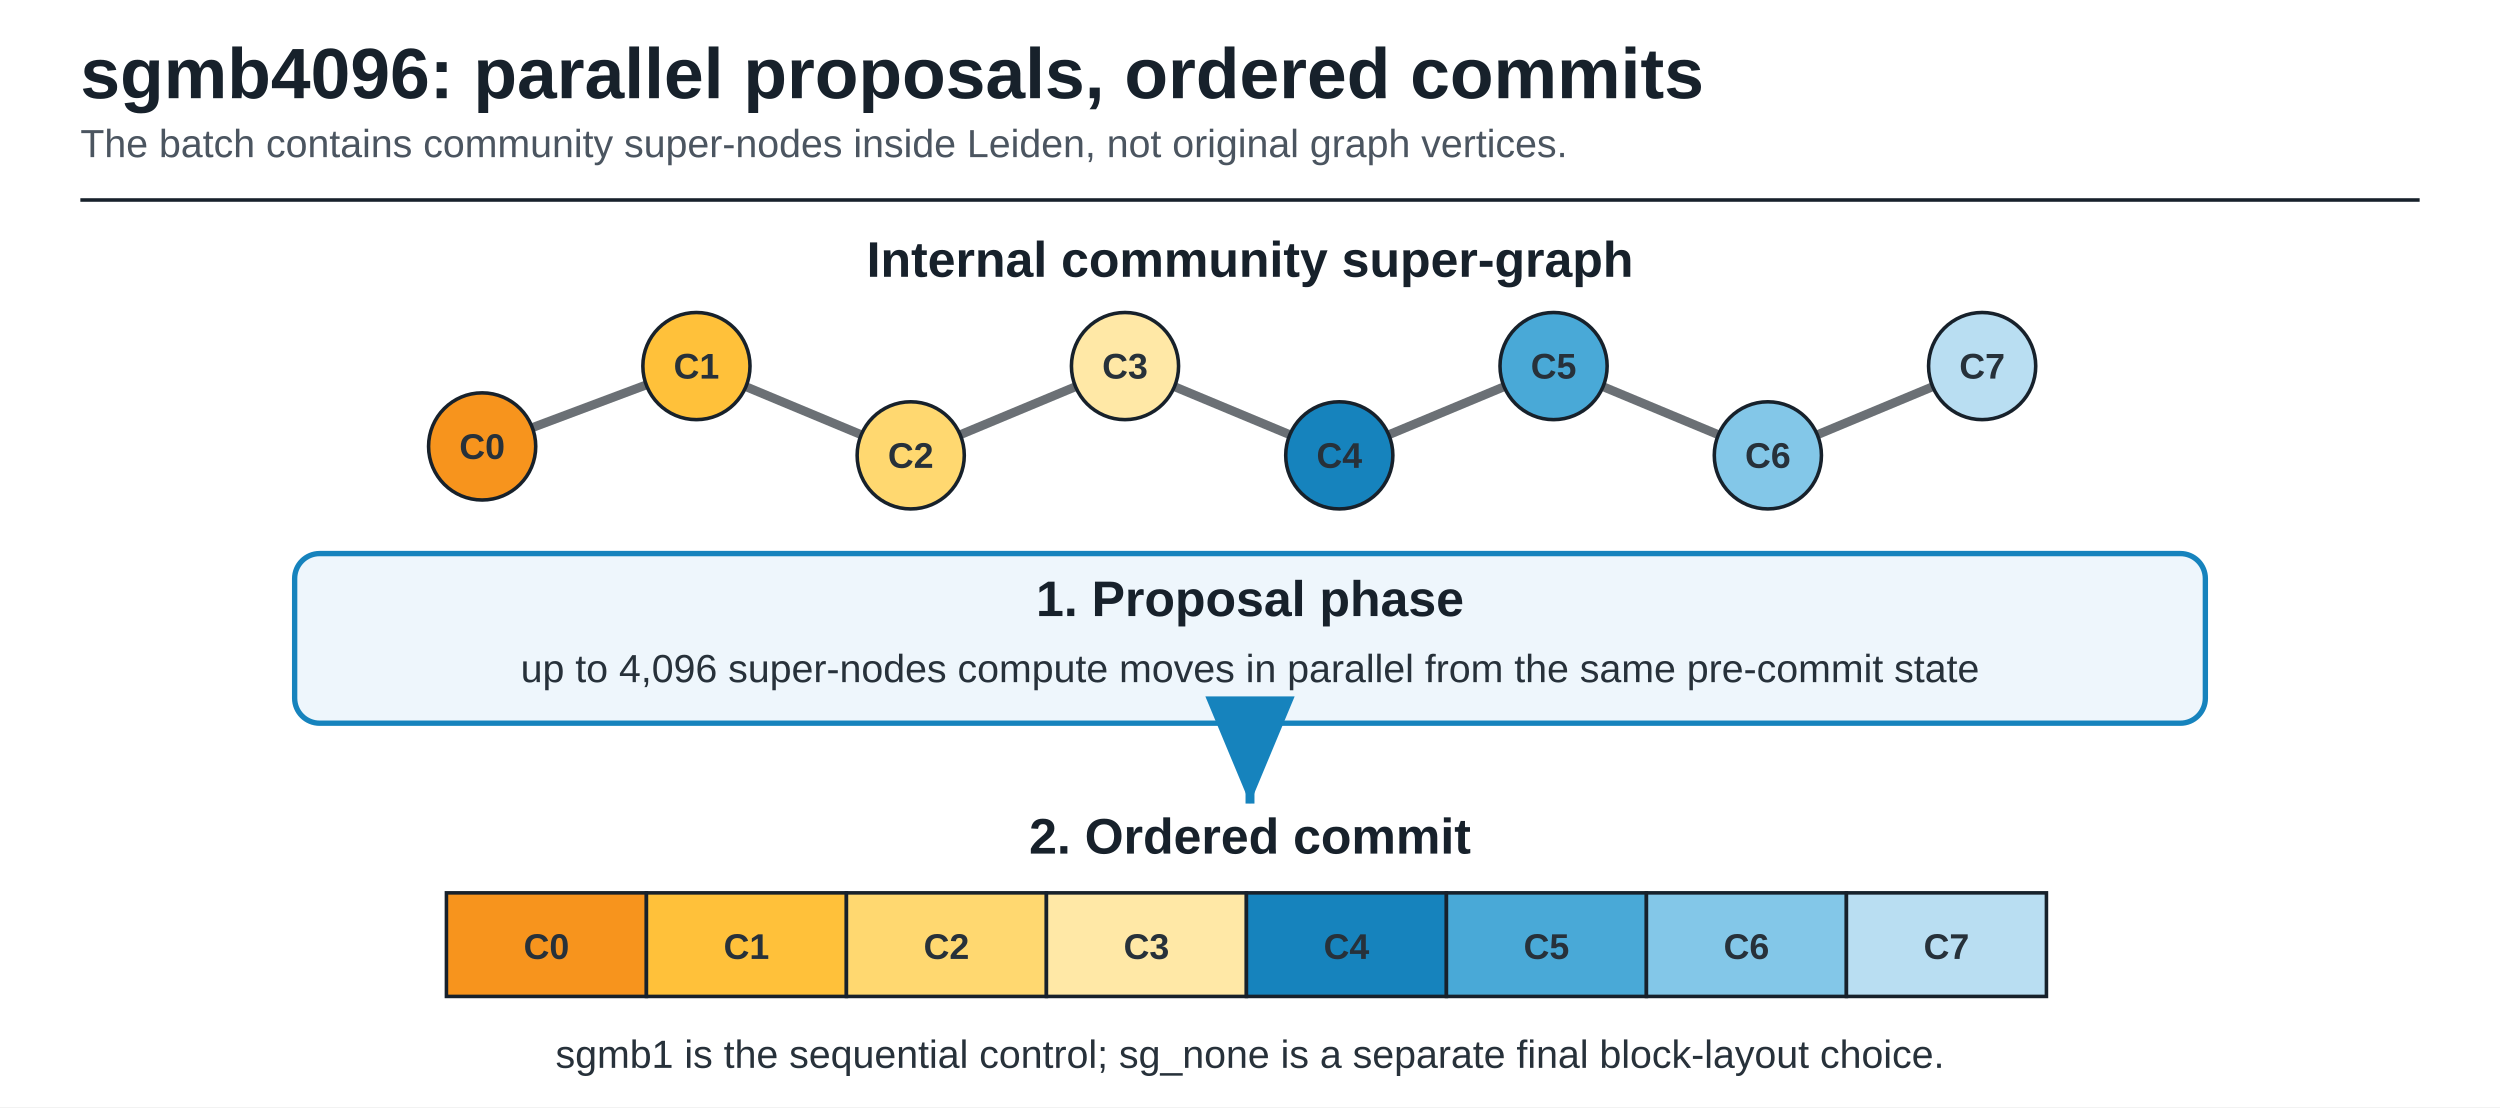
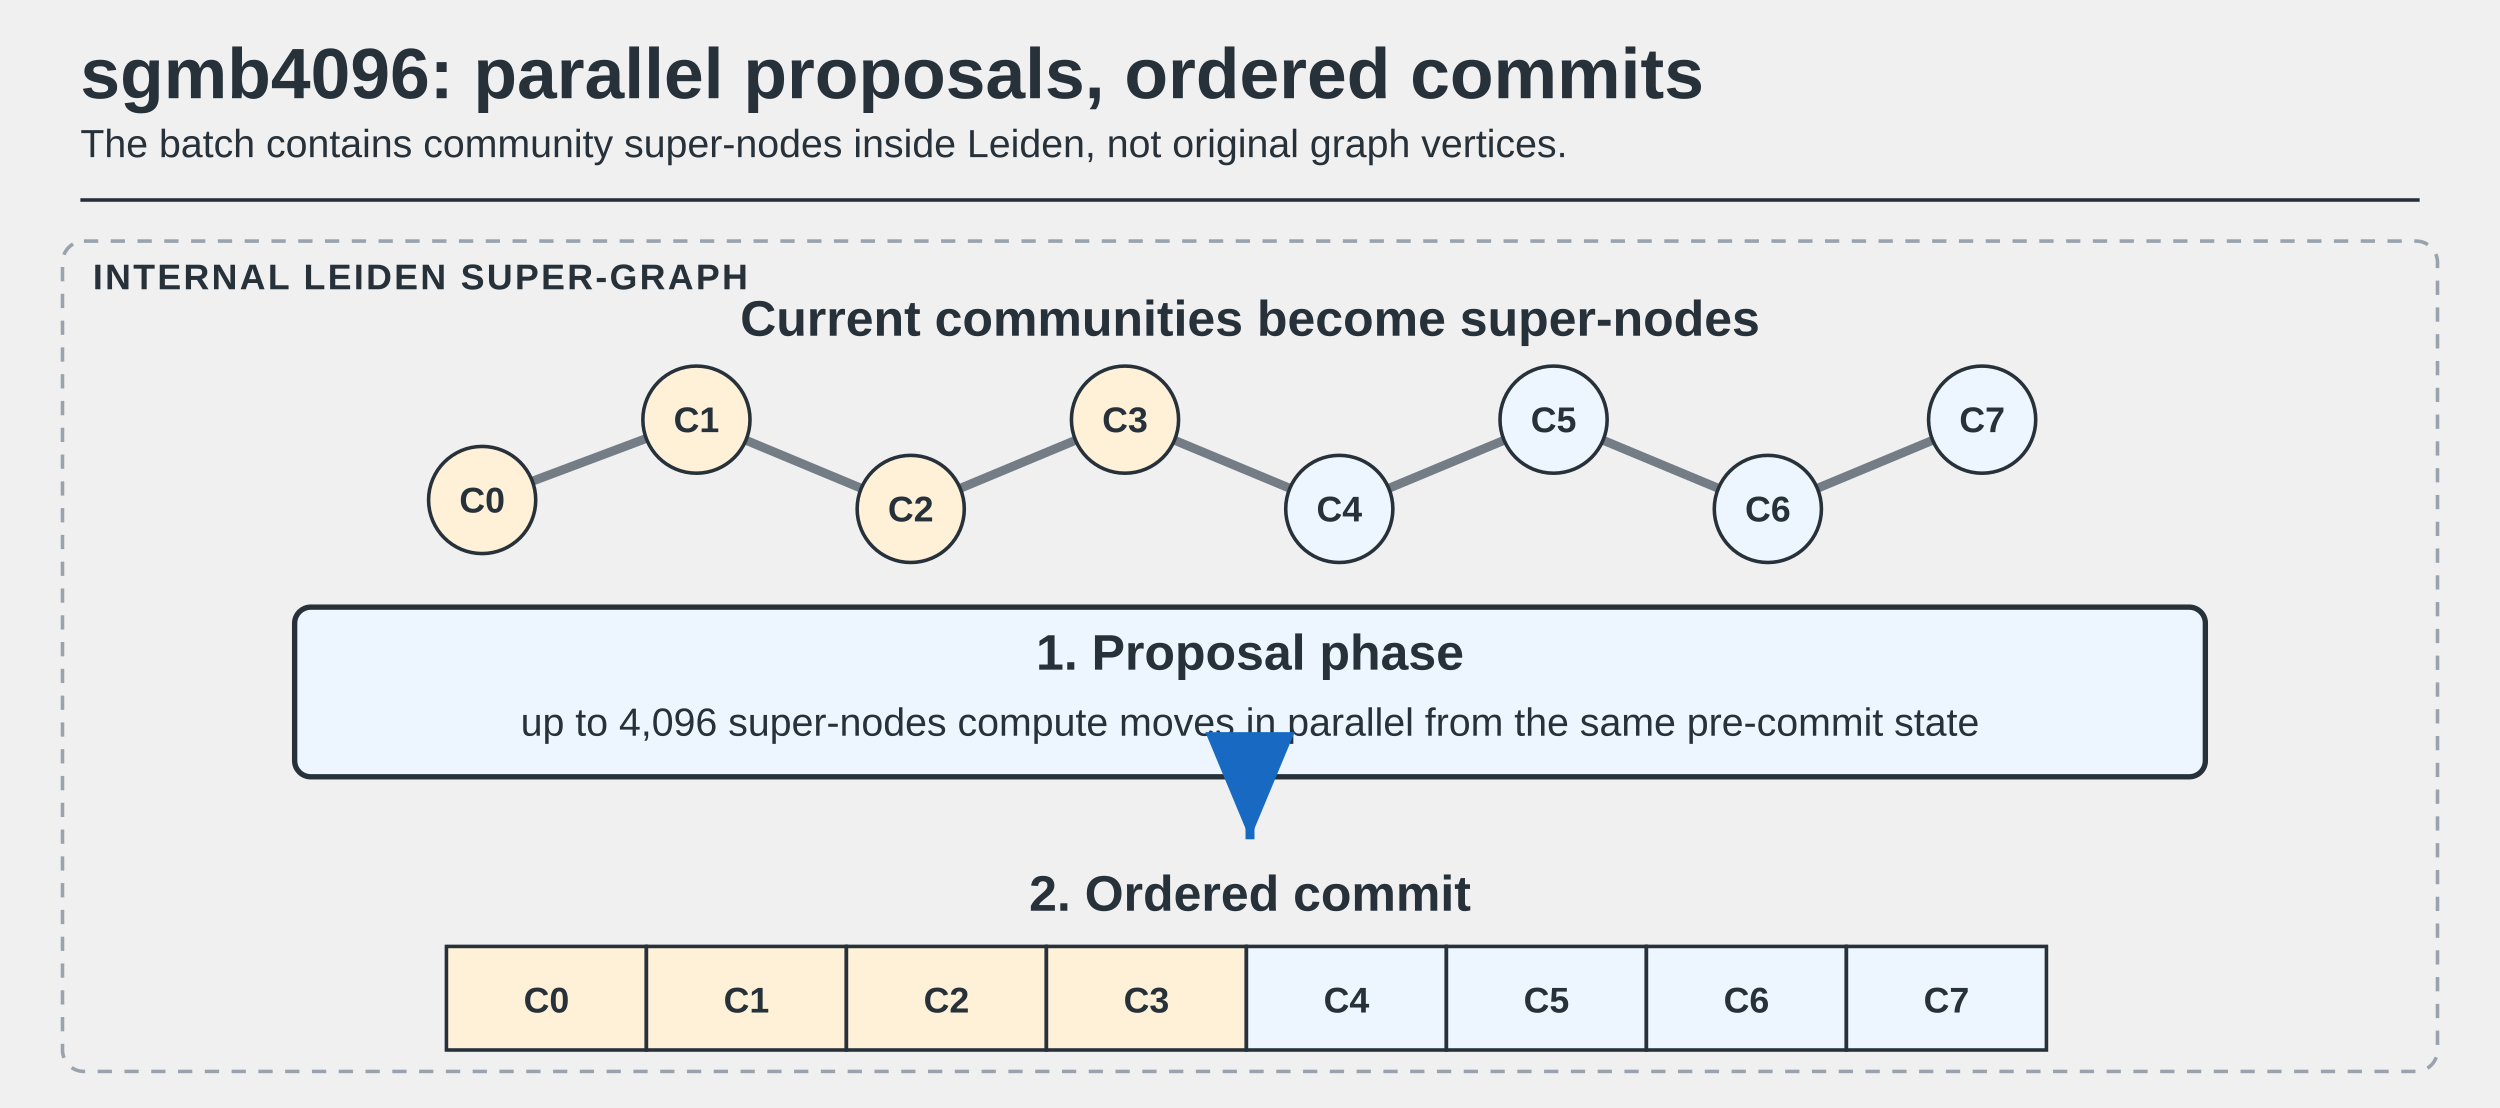
- <svg xmlns="http://www.w3.org/2000/svg" width="1400" height="620" viewBox="0 0 1400 620" role="img" aria-labelledby="title desc">
+ <svg xmlns="http://www.w3.org/2000/svg" width="1400" height="620" viewBox="0 0 1400 620" role="img" aria-labelledby="title desc" fill="#27313A">
  <defs>
    <marker id="arrow" viewBox="0 0 12 10" markerWidth="12" markerHeight="10" refX="12" refY="5" orient="auto">
-       <path d="M0 0 L12 5 L0 10 Z" fill="#1683BD" />
+       <path d="M0 0 L12 5 L0 10 Z" fill="#1769C2" />
    </marker>
    <style>
+       :root{color-scheme:light dark}
+       @media(prefers-color-scheme:dark){
+         [fill="#27313A"]{fill:#ECE7DD}[stroke="#27313A"]{stroke:#ECE7DD}
+         [fill="#F8F6EC"]{fill:#252A2E}[fill="#EDF5FF"]{fill:#273846}
+         [fill="#E7F7EA"]{fill:#24382A}[fill="#FFF0D8"]{fill:#3B3122}
+         [fill="#F7DEDC"]{fill:#3D292A}[fill="#EEE9FF"]{fill:#302C3C}
+         [stroke="#9AA3AD"]{stroke:#747D86}
+       }
      .sans{font-family:Arial,Helvetica,sans-serif}
-       .title{font-size:40px;font-weight:700;fill:#17212B}
-       .subtitle{font-size:22px;fill:#4B5560}
-       .heading{font-size:28px;font-weight:700;fill:#17212B}
-       .body{font-size:22px;fill:#27313A}
-       .label{font-size:20px;font-weight:700;fill:#27313A}
-       .edge{stroke:#6B7075;stroke-width:5}
-       .flow{fill:none;stroke:#1683BD;stroke-width:5;marker-end:url(#arrow)}
+       .title{font-size:40px;font-weight:700}.subtitle{font-size:22px}
+       .domain{font-size:20px;font-weight:700;letter-spacing:1.3px}
+       .heading{font-size:28px;font-weight:700}.body{font-size:22px}
+       .label{font-size:20px;font-weight:700}
+       .edge{stroke:#747D86;stroke-width:5}
+       .flow{fill:none;stroke:#1769C2;stroke-width:5;marker-end:url(#arrow)}
    </style>
  </defs>
-   <rect width="1400" height="620" fill="#FFFFFF" />
  <text x="45" y="55" class="sans title">sgmb4096: parallel proposals, ordered commits</text>
  <text x="45" y="88" class="sans subtitle">The batch contains community super-nodes inside Leiden, not original graph vertices.</text>
-   <line x1="45" y1="112" x2="1355" y2="112" stroke="#17212B" stroke-width="2" />
-   <text x="700" y="155" text-anchor="middle" class="sans heading">Internal community super-graph</text>
-   <g transform="translate(210 180)" class="sans label" text-anchor="middle">
+   <line x1="45" y1="112" x2="1355" y2="112" stroke="#27313A" stroke-width="2" />
+   <rect x="35" y="135" width="1330" height="465" rx="12" fill="none" stroke="#9AA3AD" stroke-width="2" stroke-dasharray="8 7" />
+   <text x="52" y="162" class="sans domain">INTERNAL LEIDEN SUPER-GRAPH</text>
+   <text x="700" y="188" text-anchor="middle" class="sans heading">Current communities become super-nodes</text>
+   <g transform="translate(210 210)" class="sans label" text-anchor="middle">
    <line x1="60" y1="70" x2="180" y2="25" class="edge" />
    <line x1="180" y1="25" x2="300" y2="75" class="edge" />
    <line x1="300" y1="75" x2="420" y2="25" class="edge" />
    <line x1="420" y1="25" x2="540" y2="75" class="edge" />
    <line x1="540" y1="75" x2="660" y2="25" class="edge" />
    <line x1="660" y1="25" x2="780" y2="75" class="edge" />
    <line x1="780" y1="75" x2="900" y2="25" class="edge" />
-     <circle cx="60" cy="70" r="30" fill="#F7941D" stroke="#17212B" stroke-width="2" />
+     <circle cx="60" cy="70" r="30" fill="#FFF0D8" stroke="#27313A" stroke-width="2" />
    <text x="60" y="77">C0</text>
-     <circle cx="180" cy="25" r="30" fill="#FFC13A" stroke="#17212B" stroke-width="2" />
+     <circle cx="180" cy="25" r="30" fill="#FFF0D8" stroke="#27313A" stroke-width="2" />
    <text x="180" y="32">C1</text>
-     <circle cx="300" cy="75" r="30" fill="#FFD870" stroke="#17212B" stroke-width="2" />
+     <circle cx="300" cy="75" r="30" fill="#FFF0D8" stroke="#27313A" stroke-width="2" />
    <text x="300" y="82">C2</text>
-     <circle cx="420" cy="25" r="30" fill="#FFE8A6" stroke="#17212B" stroke-width="2" />
+     <circle cx="420" cy="25" r="30" fill="#FFF0D8" stroke="#27313A" stroke-width="2" />
    <text x="420" y="32">C3</text>
-     <circle cx="540" cy="75" r="30" fill="#1683BD" stroke="#17212B" stroke-width="2" />
+     <circle cx="540" cy="75" r="30" fill="#EDF5FF" stroke="#27313A" stroke-width="2" />
    <text x="540" y="82">C4</text>
-     <circle cx="660" cy="25" r="30" fill="#49A9D7" stroke="#17212B" stroke-width="2" />
+     <circle cx="660" cy="25" r="30" fill="#EDF5FF" stroke="#27313A" stroke-width="2" />
    <text x="660" y="32">C5</text>
-     <circle cx="780" cy="75" r="30" fill="#83C7E8" stroke="#17212B" stroke-width="2" />
+     <circle cx="780" cy="75" r="30" fill="#EDF5FF" stroke="#27313A" stroke-width="2" />
    <text x="780" y="82">C6</text>
-     <circle cx="900" cy="25" r="30" fill="#B9DEF2" stroke="#17212B" stroke-width="2" />
+     <circle cx="900" cy="25" r="30" fill="#EDF5FF" stroke="#27313A" stroke-width="2" />
    <text x="900" y="32">C7</text>
  </g>
-   <rect x="165" y="310" width="1070" height="95" rx="14" fill="#EEF6FC" stroke="#1683BD" stroke-width="3" />
-   <text x="700" y="345" text-anchor="middle" class="sans heading">1. Proposal phase</text>
-   <text x="700" y="382" text-anchor="middle" class="sans body">up to 4,096 super-nodes compute moves in parallel from the same pre-commit state</text>
-   <path d="M700 405 V450" class="flow" />
-   <text x="700" y="478" text-anchor="middle" class="sans heading">2. Ordered commit</text>
-   <g transform="translate(250 500)" class="sans label" text-anchor="middle">
-     <rect x="0" y="0" width="112" height="58" fill="#F7941D" stroke="#17212B" stroke-width="2" />
+   <rect x="165" y="340" width="1070" height="95" rx="9" fill="#EDF5FF" stroke="#27313A" stroke-width="3" />
+   <text x="700" y="375" text-anchor="middle" class="sans heading">1. Proposal phase</text>
+   <text x="700" y="412" text-anchor="middle" class="sans body">up to 4,096 super-nodes compute moves in parallel from the same pre-commit state</text>
+   <path d="M700 435 V470" class="flow" />
+   <text x="700" y="510" text-anchor="middle" class="sans heading">2. Ordered commit</text>
+   <g transform="translate(250 530)" class="sans label" text-anchor="middle">
+     <rect x="0" y="0" width="112" height="58" fill="#FFF0D8" stroke="#27313A" stroke-width="2" />
    <text x="56" y="37">C0</text>
-     <rect x="112" y="0" width="112" height="58" fill="#FFC13A" stroke="#17212B" stroke-width="2" />
+     <rect x="112" y="0" width="112" height="58" fill="#FFF0D8" stroke="#27313A" stroke-width="2" />
    <text x="168" y="37">C1</text>
-     <rect x="224" y="0" width="112" height="58" fill="#FFD870" stroke="#17212B" stroke-width="2" />
+     <rect x="224" y="0" width="112" height="58" fill="#FFF0D8" stroke="#27313A" stroke-width="2" />
    <text x="280" y="37">C2</text>
-     <rect x="336" y="0" width="112" height="58" fill="#FFE8A6" stroke="#17212B" stroke-width="2" />
+     <rect x="336" y="0" width="112" height="58" fill="#FFF0D8" stroke="#27313A" stroke-width="2" />
    <text x="392" y="37">C3</text>
-     <rect x="448" y="0" width="112" height="58" fill="#1683BD" stroke="#17212B" stroke-width="2" />
+     <rect x="448" y="0" width="112" height="58" fill="#EDF5FF" stroke="#27313A" stroke-width="2" />
    <text x="504" y="37">C4</text>
-     <rect x="560" y="0" width="112" height="58" fill="#49A9D7" stroke="#17212B" stroke-width="2" />
+     <rect x="560" y="0" width="112" height="58" fill="#EDF5FF" stroke="#27313A" stroke-width="2" />
    <text x="616" y="37">C5</text>
-     <rect x="672" y="0" width="112" height="58" fill="#83C7E8" stroke="#17212B" stroke-width="2" />
+     <rect x="672" y="0" width="112" height="58" fill="#EDF5FF" stroke="#27313A" stroke-width="2" />
    <text x="728" y="37">C6</text>
-     <rect x="784" y="0" width="112" height="58" fill="#B9DEF2" stroke="#17212B" stroke-width="2" />
+     <rect x="784" y="0" width="112" height="58" fill="#EDF5FF" stroke="#27313A" stroke-width="2" />
    <text x="840" y="37">C7</text>
  </g>
-   <text x="700" y="598" text-anchor="middle" class="sans body">sgmb1 is the sequential control; sg_none is a separate final block-layout choice.</text>
</svg>
